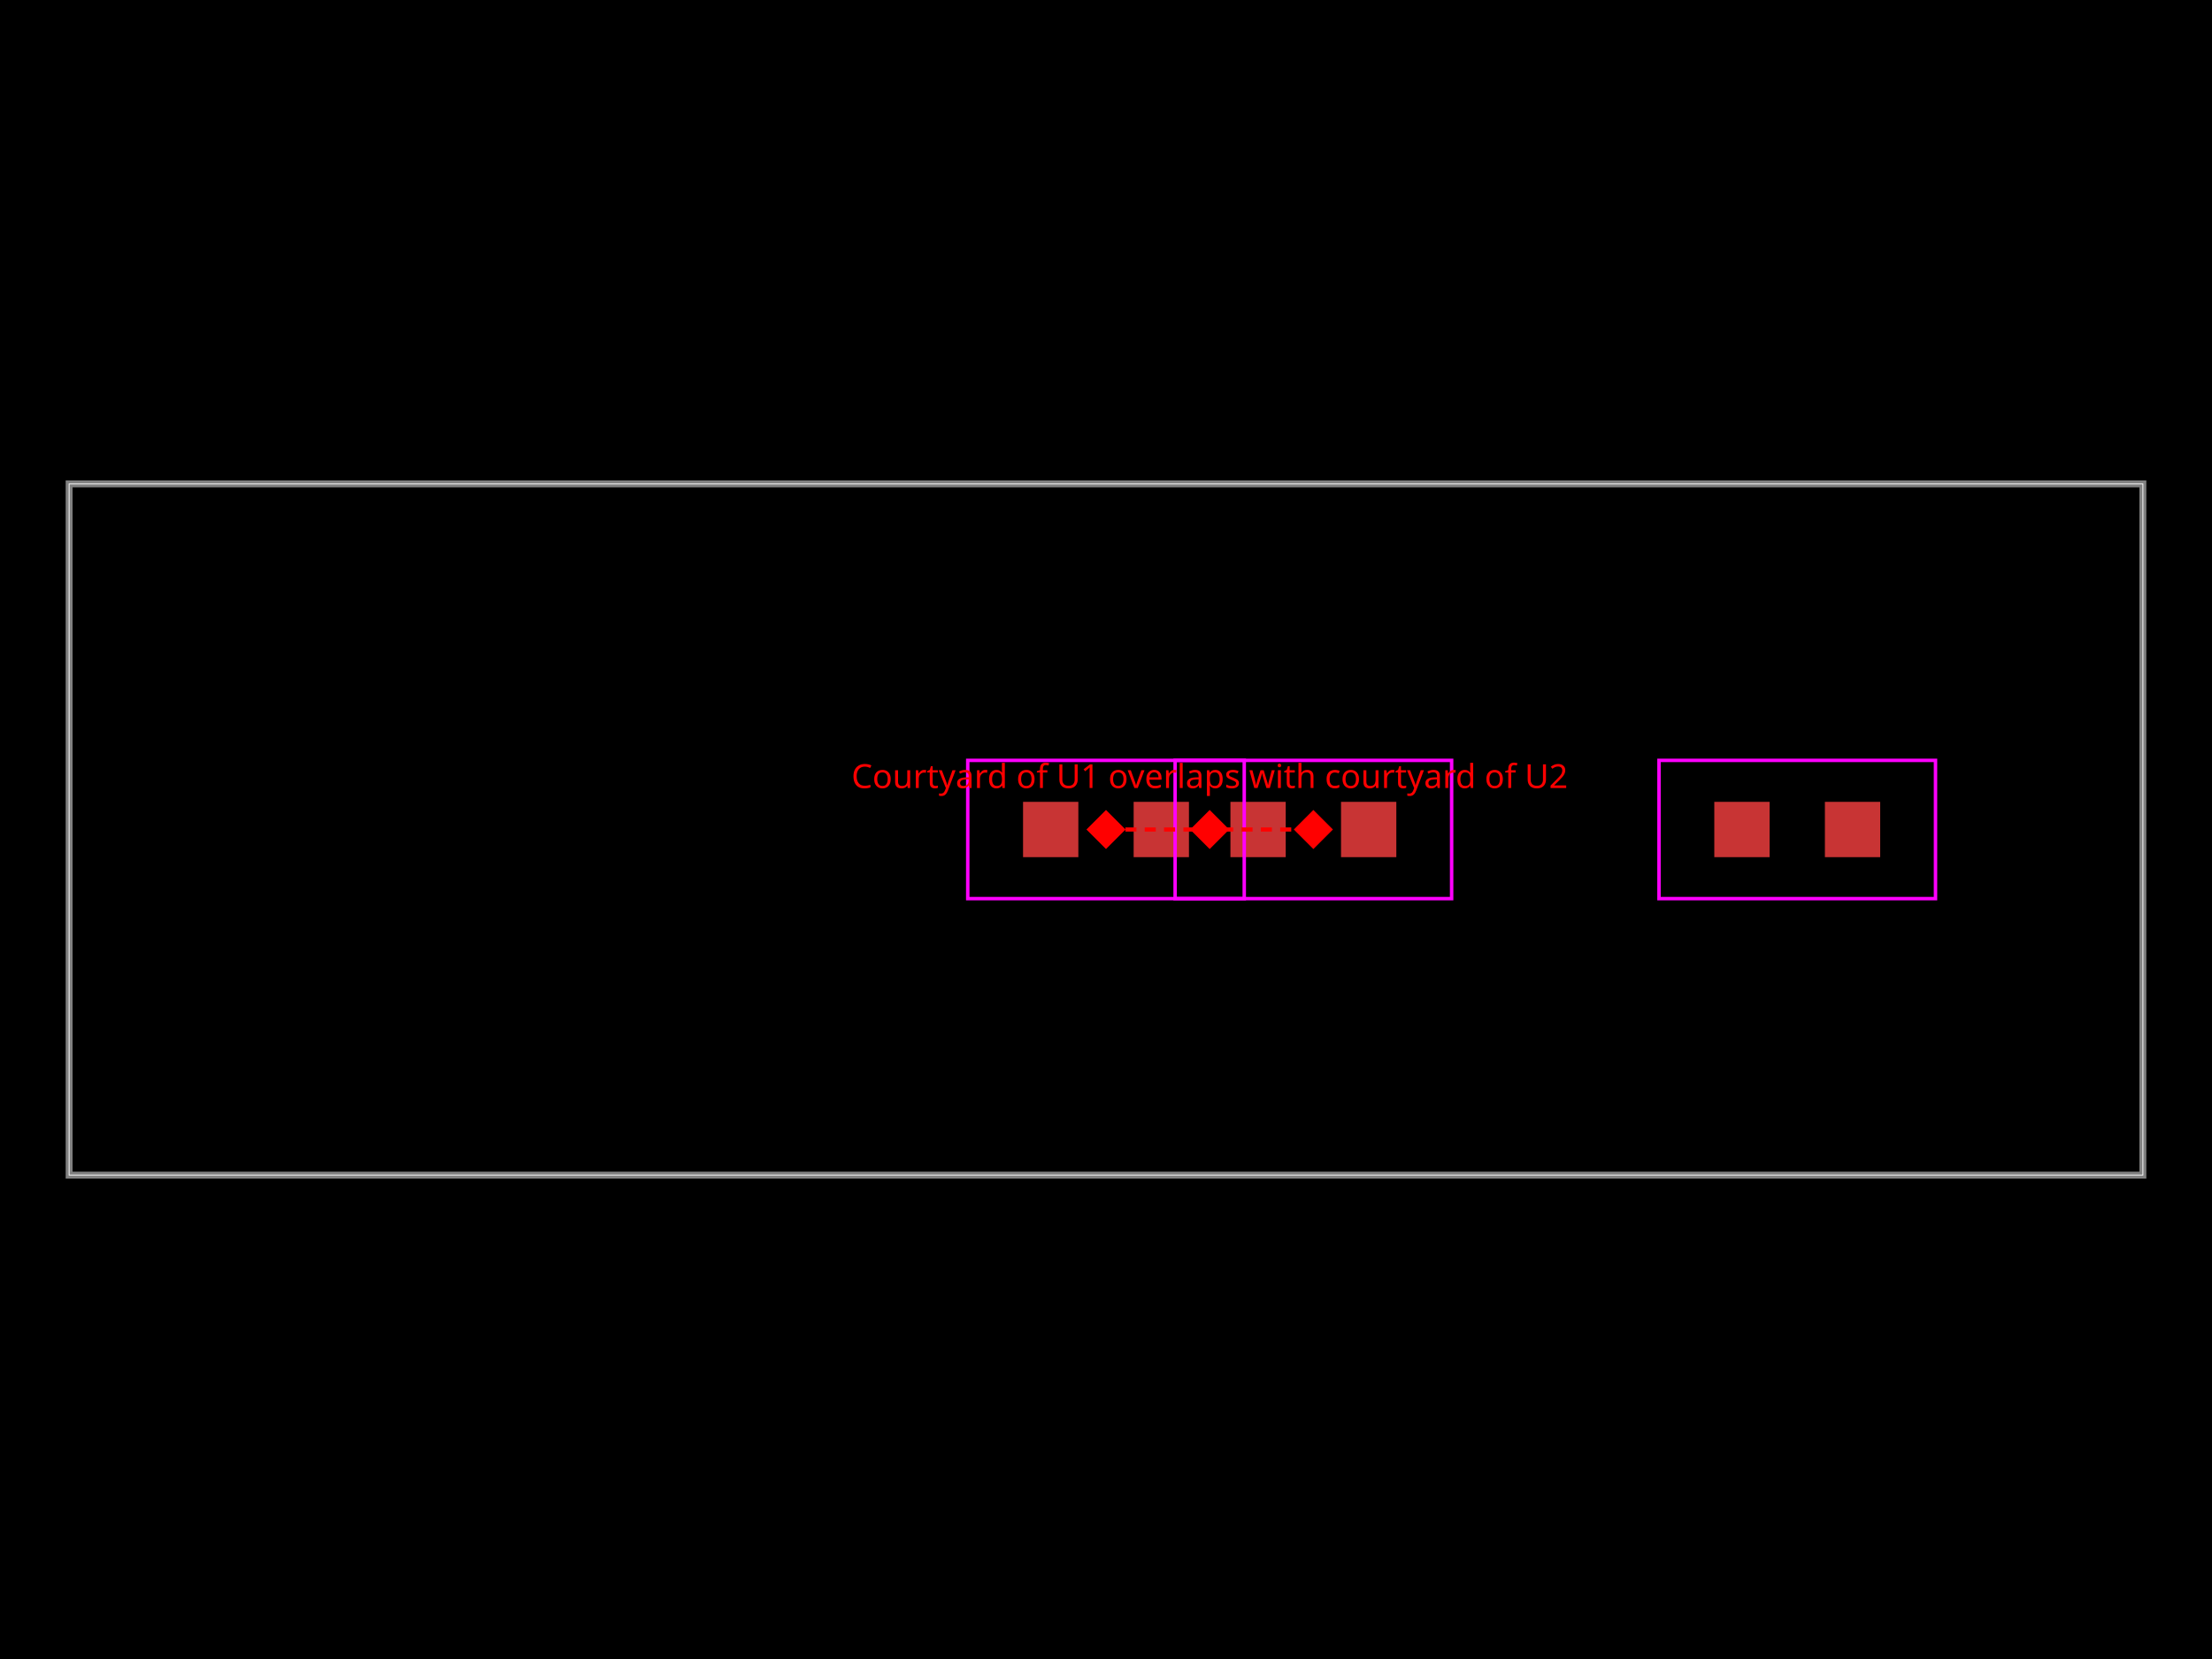
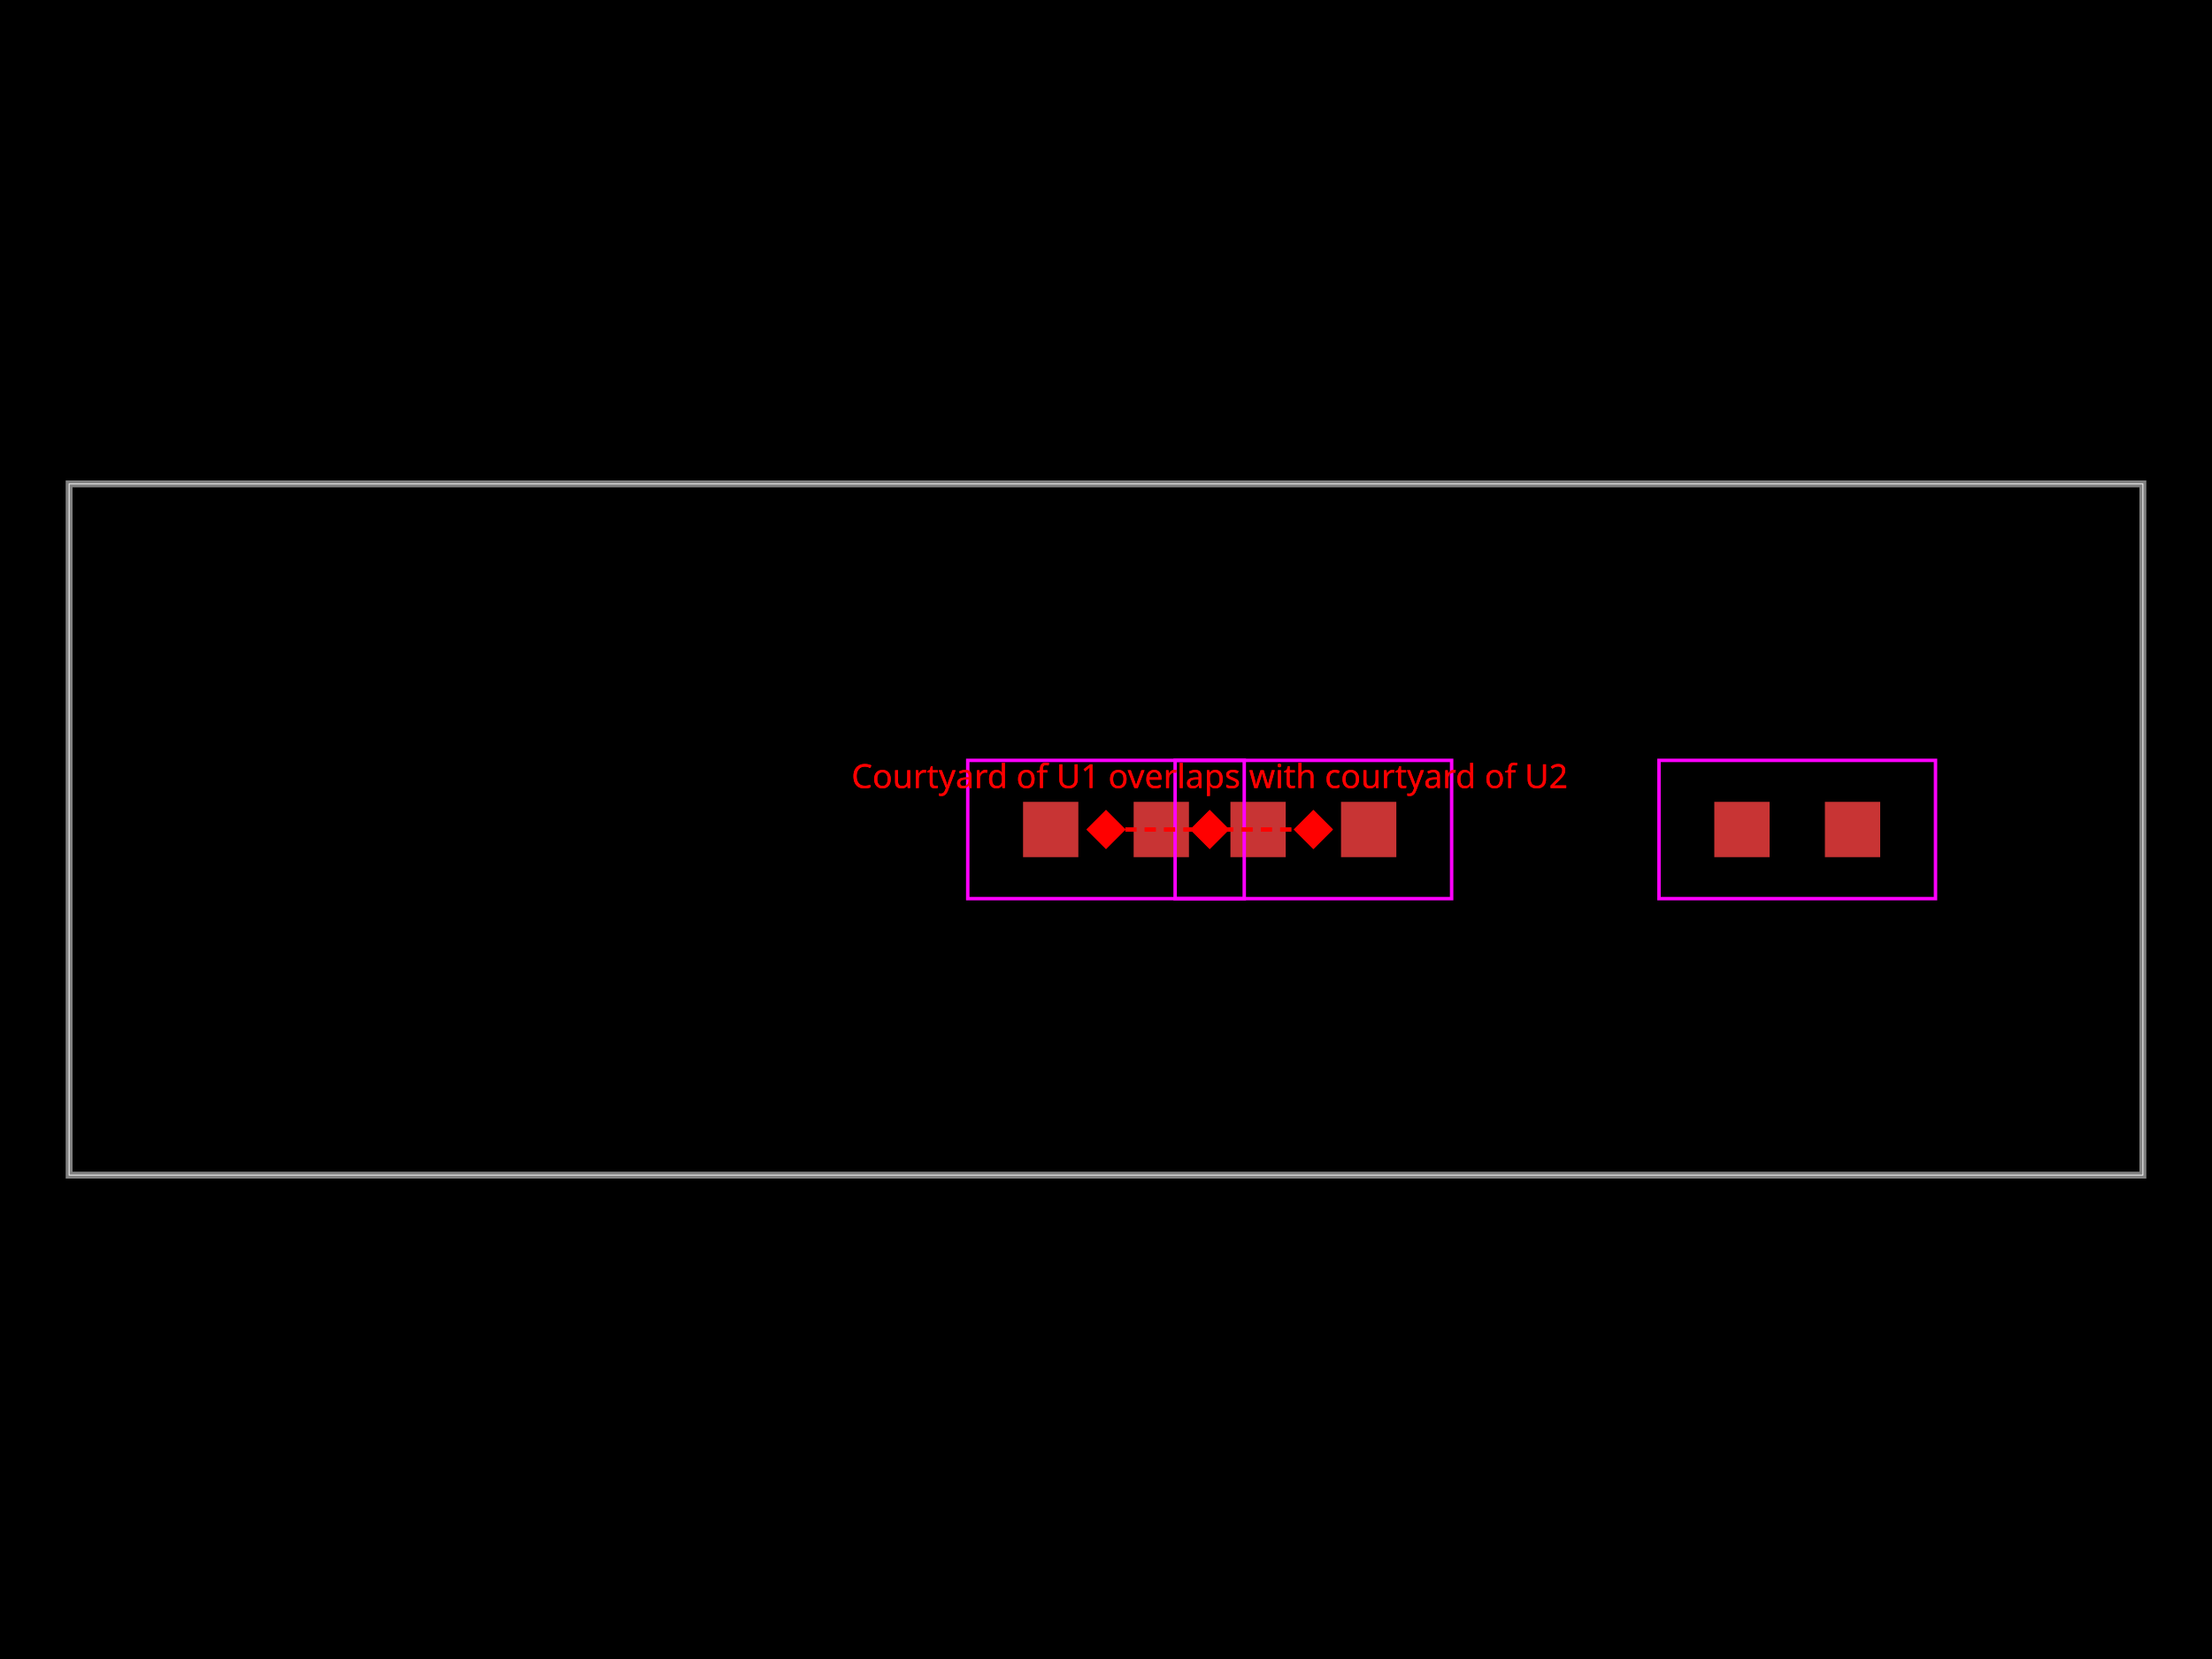
- <svg xmlns="http://www.w3.org/2000/svg" width="800" height="600" data-software-used-string="@tscircuit/core@0.0.1101">
+ <svg xmlns="http://www.w3.org/2000/svg" width="800" height="600" data-software-used-string="@tscircuit/core@0.0.1114">
  <style />
  <rect class="boundary" x="0" y="0" fill="#000" width="800" height="600" data-type="pcb_background" data-pcb-layer="global" />
  <rect class="pcb-boundary" fill="none" stroke="#fff" stroke-width="0.3" x="25" y="175" width="750" height="250" data-type="pcb_boundary" data-pcb-layer="global" />
  <path class="pcb-board" d="M 25 425 L 775 425 L 775 175 L 25 175 Z" fill="none" stroke="rgba(255, 255, 255, 0.5)" stroke-width="2.5" data-type="pcb_board" data-pcb-layer="board" />
  <rect class="pcb-pad" fill="rgb(200, 52, 52)" x="370" y="290" width="20" height="20" data-type="pcb_smtpad" data-pcb-layer="top" />
  <rect class="pcb-pad" fill="rgb(200, 52, 52)" x="410" y="290" width="20" height="20" data-type="pcb_smtpad" data-pcb-layer="top" />
  <rect class="pcb-pad" fill="rgb(200, 52, 52)" x="445" y="290" width="20" height="20" data-type="pcb_smtpad" data-pcb-layer="top" />
  <rect class="pcb-pad" fill="rgb(200, 52, 52)" x="485" y="290" width="20" height="20" data-type="pcb_smtpad" data-pcb-layer="top" />
  <rect class="pcb-pad" fill="rgb(200, 52, 52)" x="620" y="290" width="20" height="20" data-type="pcb_smtpad" data-pcb-layer="top" />
  <rect class="pcb-pad" fill="rgb(200, 52, 52)" x="660" y="290" width="20" height="20" data-type="pcb_smtpad" data-pcb-layer="top" />
  <rect x="350" y="275" width="100" height="50" class="pcb-courtyard-rect pcb-courtyard-top" data-pcb-courtyard-rect-id="pcb_courtyard_rect_0" data-type="pcb_courtyard_rect" data-pcb-layer="top" fill="none" stroke="#FF00FF" stroke-width="1.25" />
  <rect x="425" y="275" width="100" height="50" class="pcb-courtyard-rect pcb-courtyard-top" data-pcb-courtyard-rect-id="pcb_courtyard_rect_1" data-type="pcb_courtyard_rect" data-pcb-layer="top" fill="none" stroke="#FF00FF" stroke-width="1.25" />
  <rect x="600" y="275" width="100" height="50" class="pcb-courtyard-rect pcb-courtyard-top" data-pcb-courtyard-rect-id="pcb_courtyard_rect_2" data-type="pcb_courtyard_rect" data-pcb-layer="top" fill="none" stroke="#FF00FF" stroke-width="1.25" />
  <rect x="432.5" y="295" width="10" height="10" fill="red" transform="rotate(45 437.5 300)" data-type="pcb_courtyard_overlap_error" data-pcb-layer="overlay" />
  <text x="437.5" y="285" fill="red" font-family="sans-serif" font-size="12" text-anchor="middle" data-type="pcb_courtyard_overlap_error" data-pcb-layer="overlay">Courtyard of U1 overlaps with courtyard of U2</text>
  <rect x="395" y="295" width="10" height="10" fill="red" transform="rotate(45 400 300)" data-type="pcb_courtyard_overlap_error" data-pcb-layer="overlay" />
  <rect x="470" y="295" width="10" height="10" fill="red" transform="rotate(45 475 300)" data-type="pcb_courtyard_overlap_error" data-pcb-layer="overlay" />
  <line x1="400" y1="300" x2="475" y2="300" stroke="red" stroke-width="1.5" stroke-dasharray="4,3" data-type="pcb_courtyard_overlap_error" data-pcb-layer="overlay" />
+   <rect x="432.5" y="295" width="10" height="10" fill="red" transform="rotate(45 437.5 300)" data-type="pcb_courtyard_overlap_error" data-pcb-layer="overlay" />
+   <text x="437.5" y="285" fill="red" font-family="sans-serif" font-size="12" text-anchor="middle" data-type="pcb_courtyard_overlap_error" data-pcb-layer="overlay">Courtyard of U1 overlaps with courtyard of U2</text>
+   <rect x="395" y="295" width="10" height="10" fill="red" transform="rotate(45 400 300)" data-type="pcb_courtyard_overlap_error" data-pcb-layer="overlay" />
+   <rect x="470" y="295" width="10" height="10" fill="red" transform="rotate(45 475 300)" data-type="pcb_courtyard_overlap_error" data-pcb-layer="overlay" />
+   <line x1="400" y1="300" x2="475" y2="300" stroke="red" stroke-width="1.5" stroke-dasharray="4,3" data-type="pcb_courtyard_overlap_error" data-pcb-layer="overlay" />
</svg>
